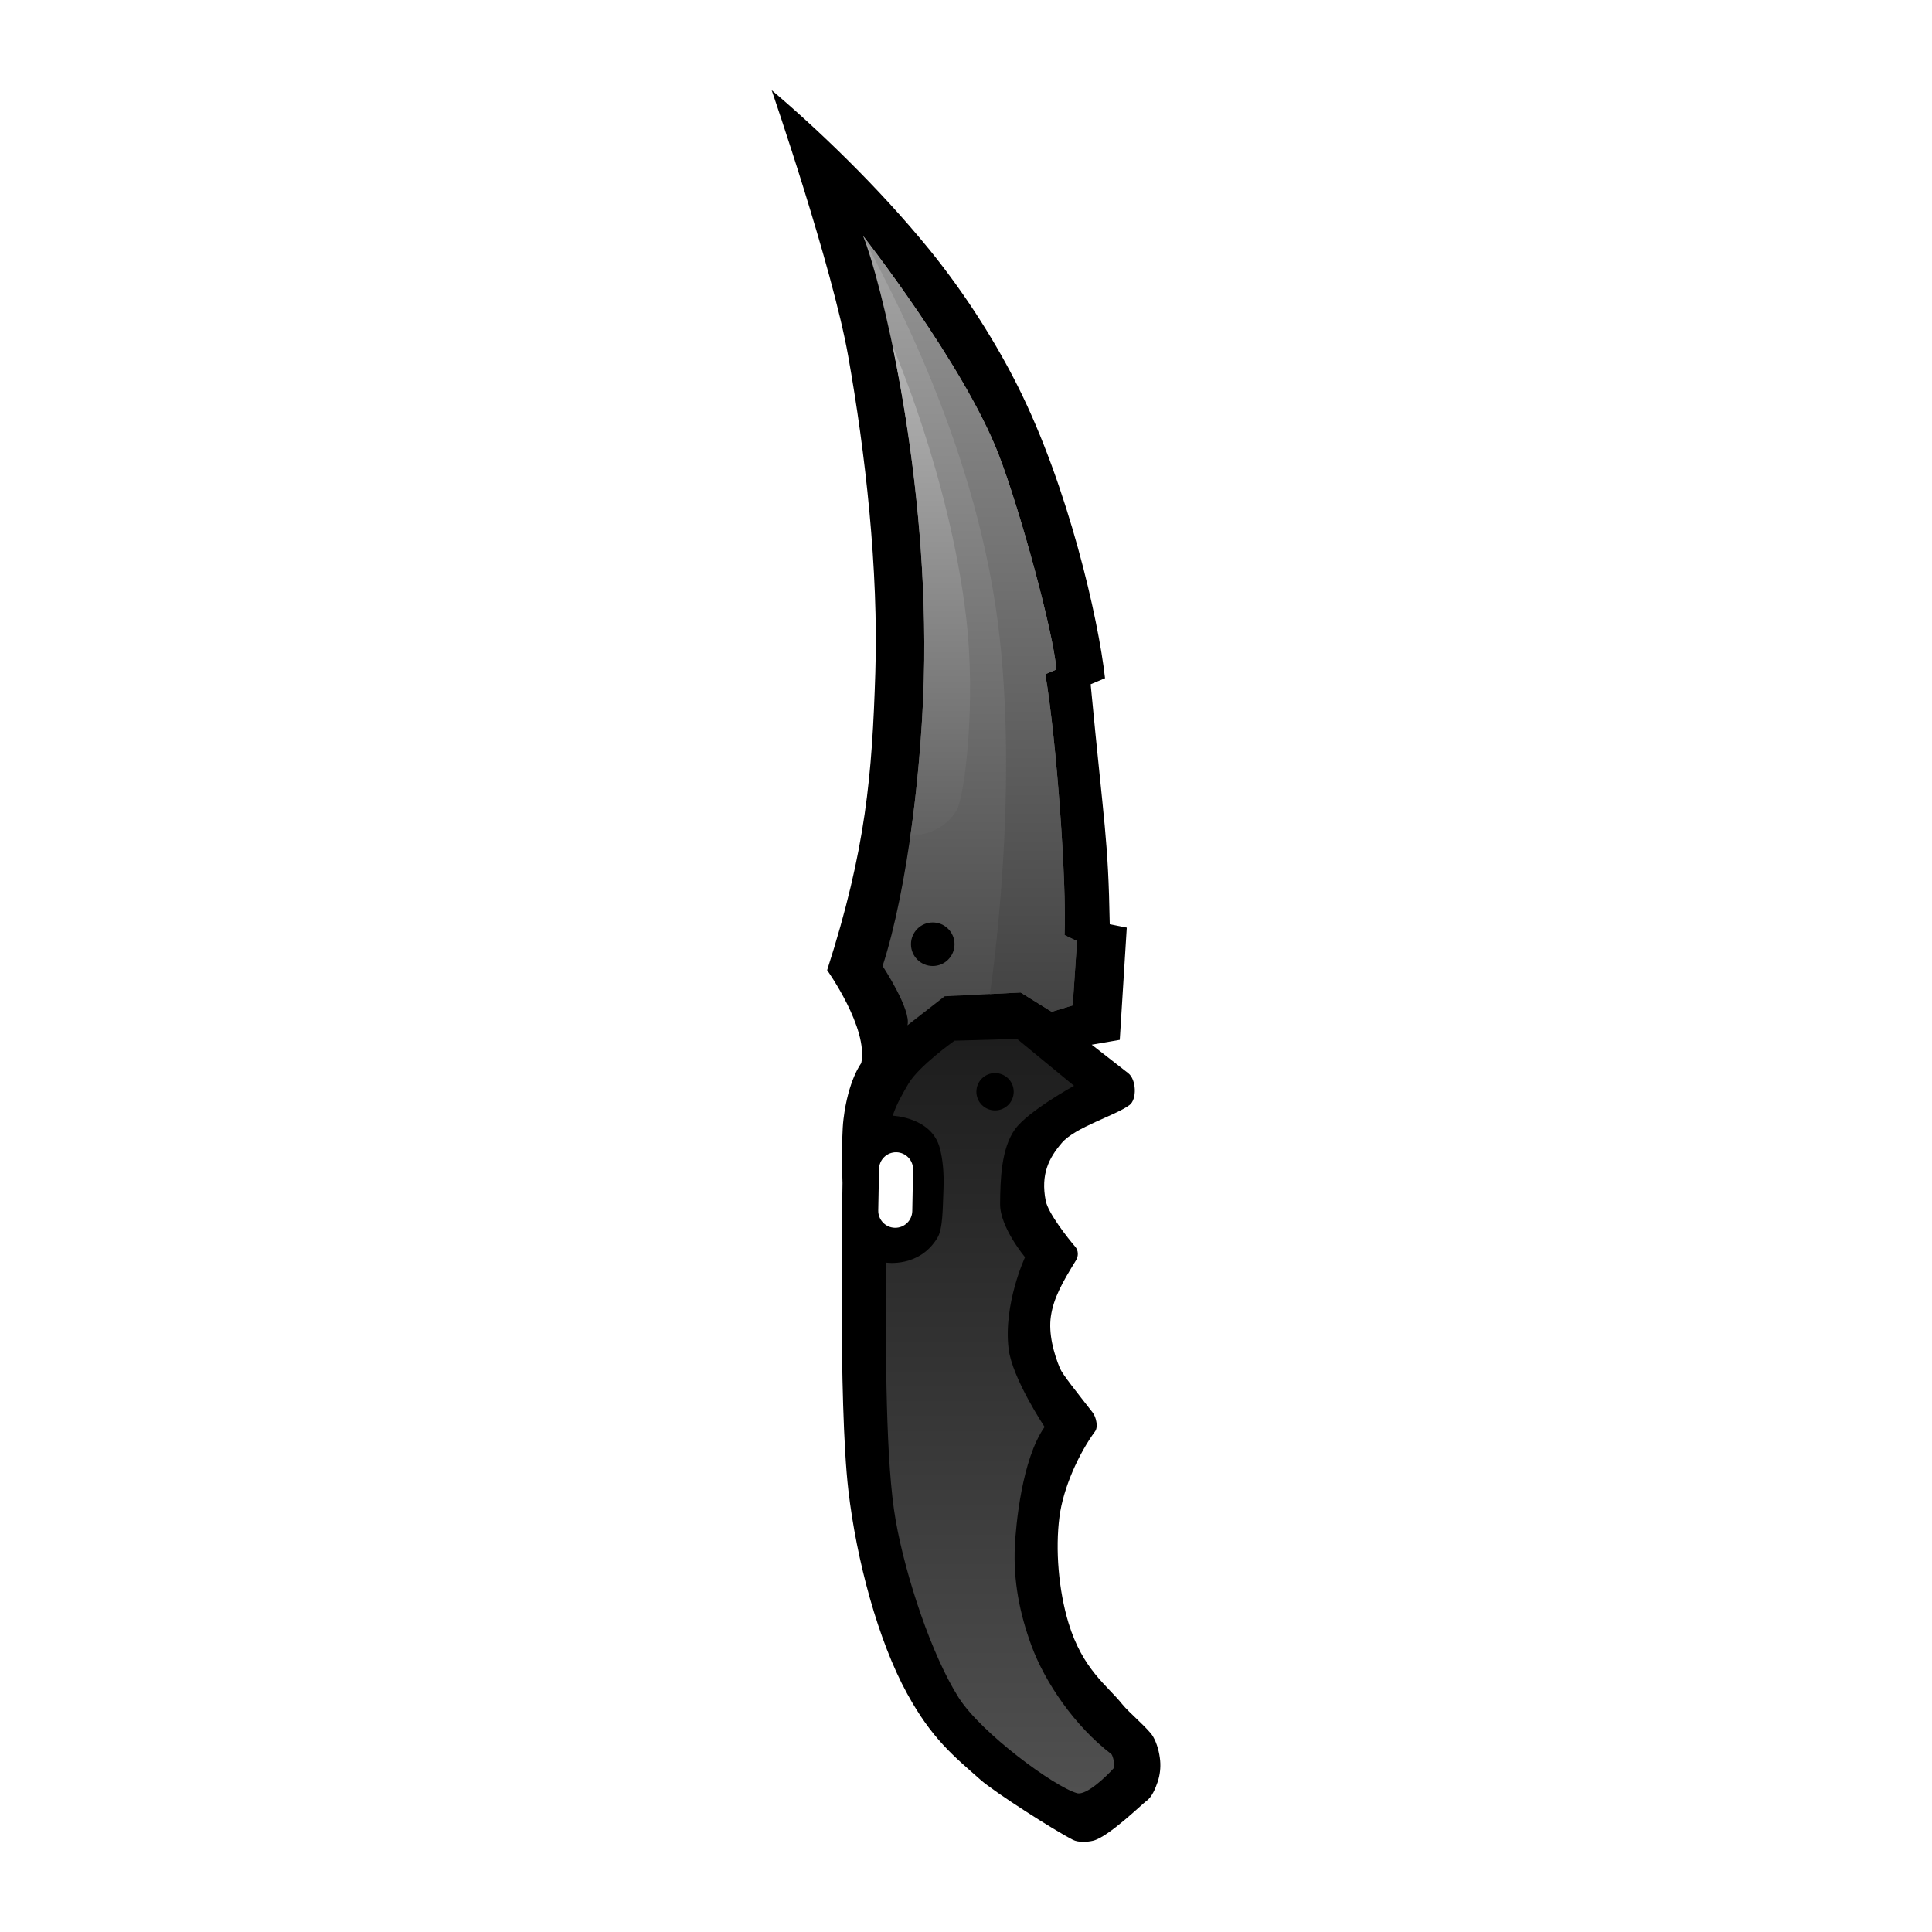
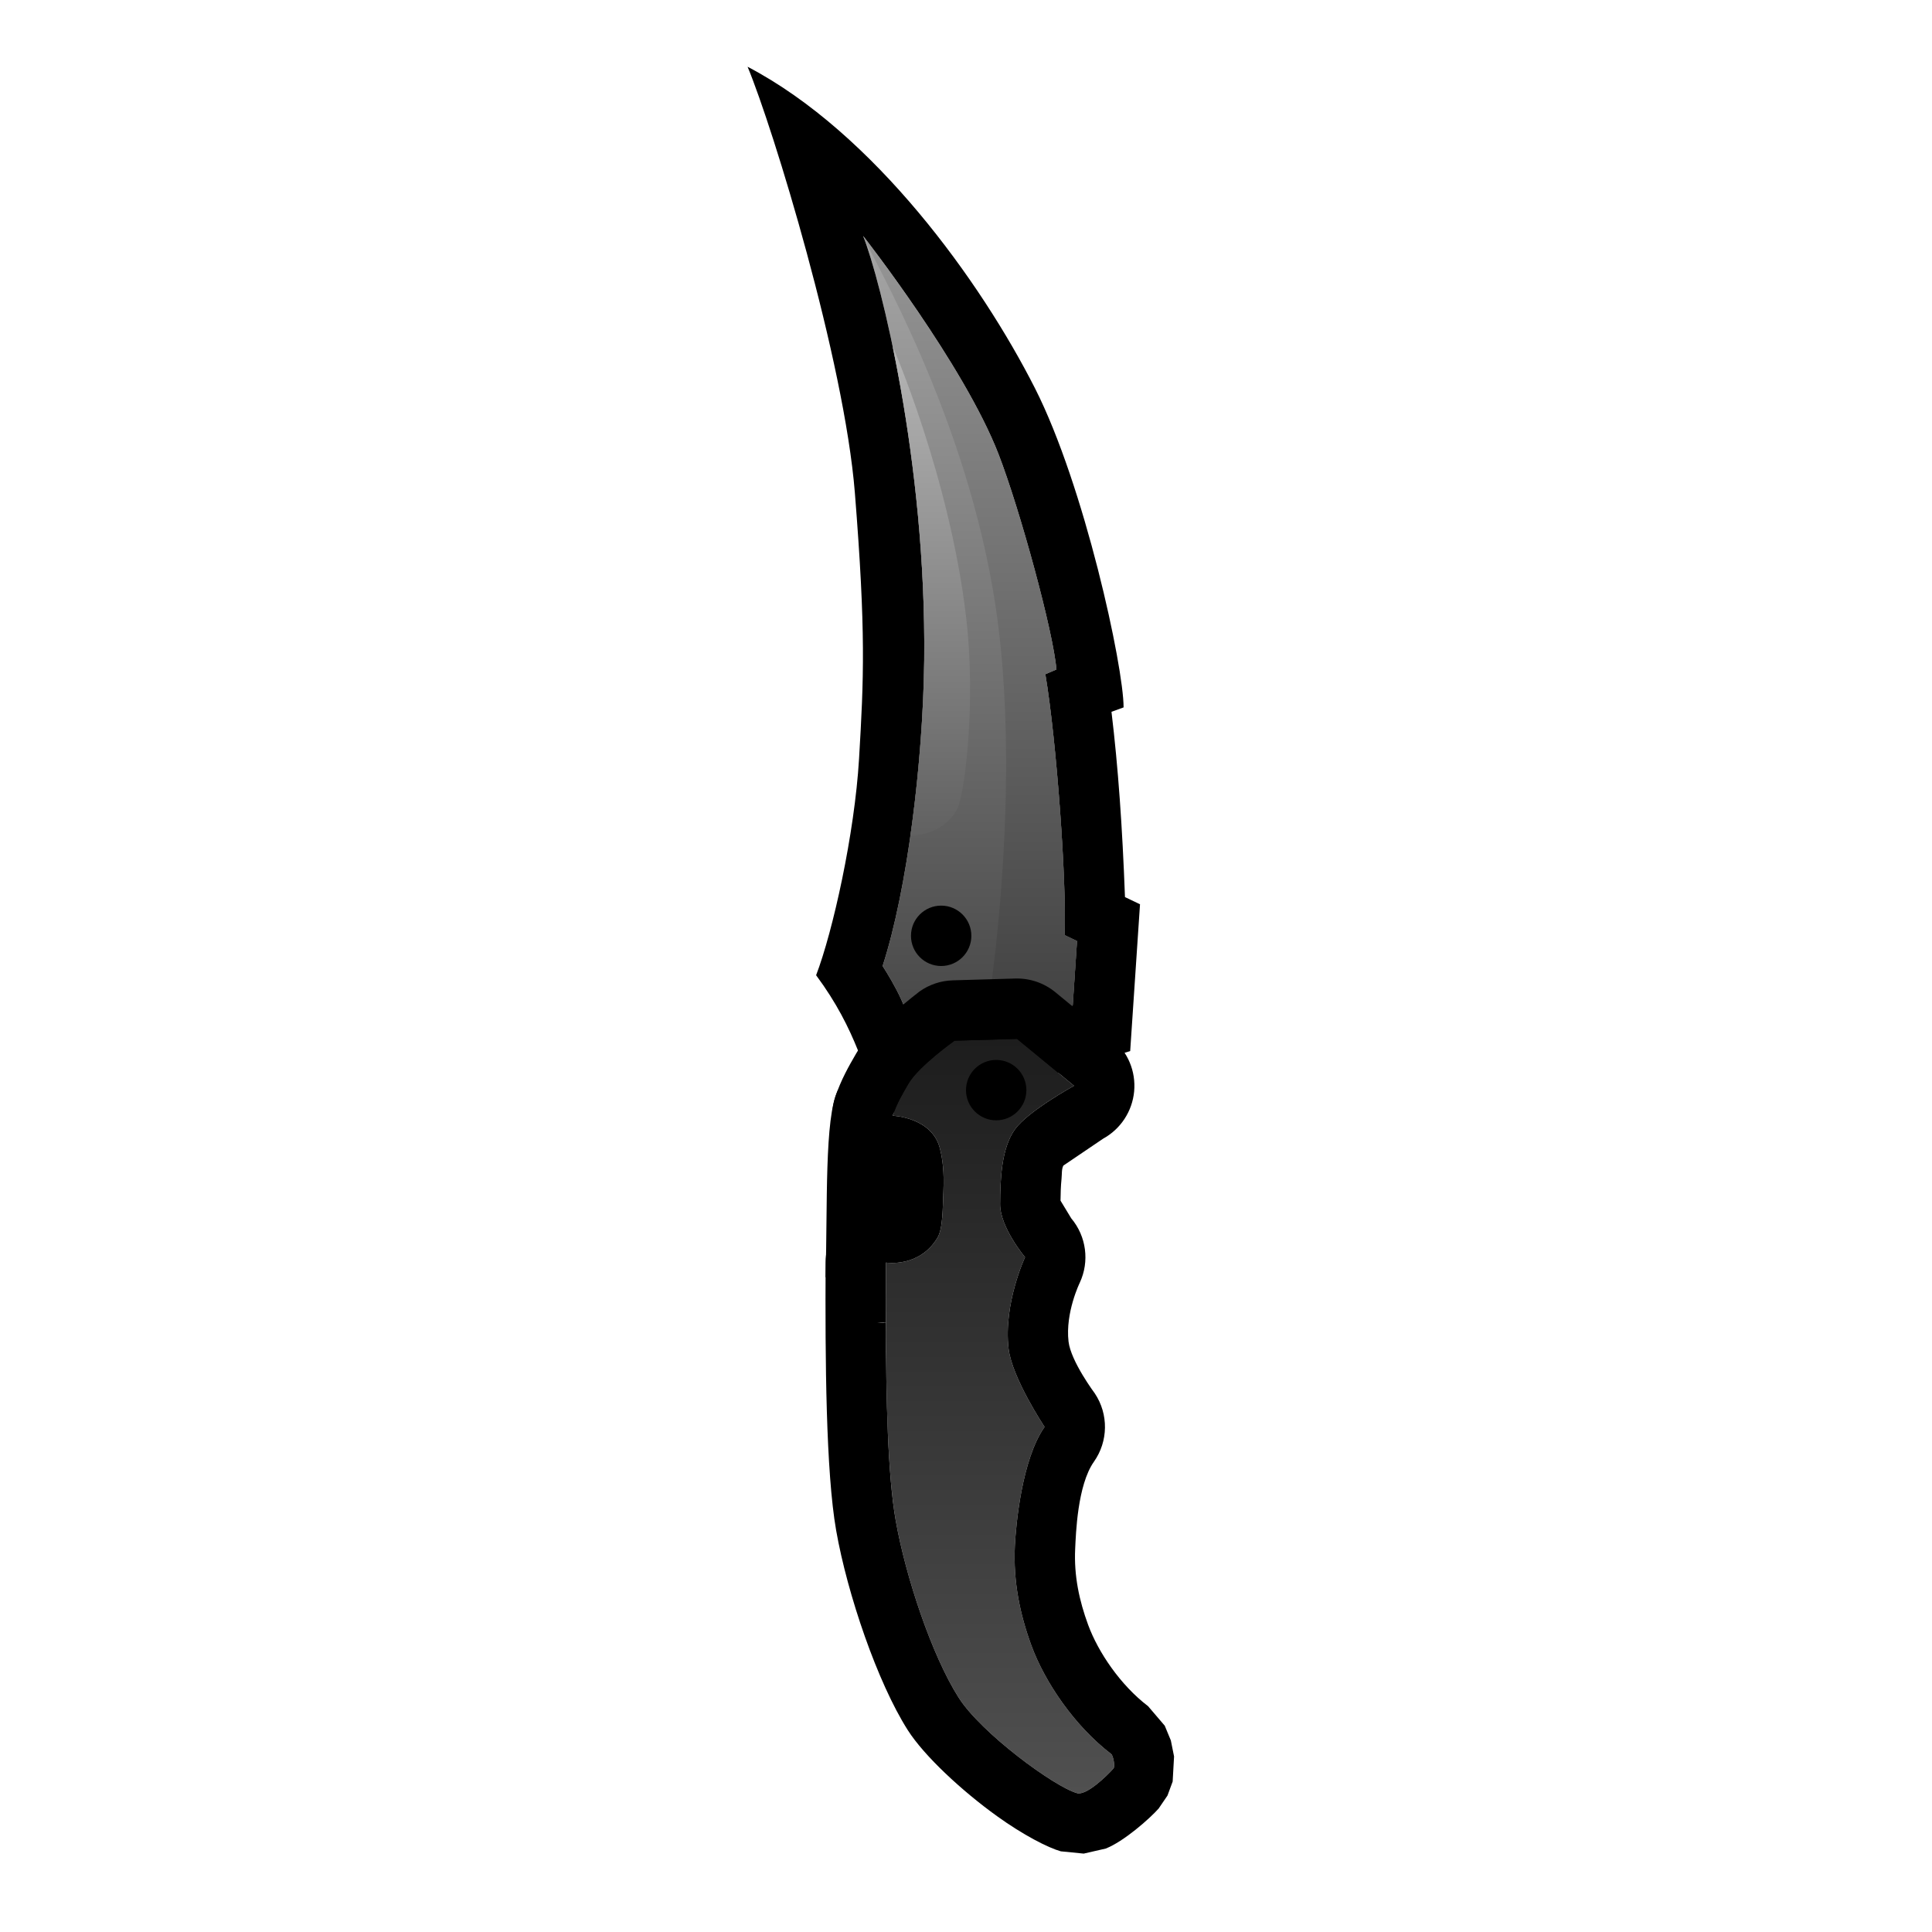
- <svg xmlns="http://www.w3.org/2000/svg" width="128" height="128" viewBox="0 0 128 128" version="1.1" xml:space="preserve" style="fill-rule:evenodd;clip-rule:evenodd;stroke-linejoin:round;stroke-miterlimit:2;" id="svg16">
-   <g id="Flip-knife" transform="matrix(0,-1.030141,1.030141,0,11.82583,128.4531)">
-     <path id="path1" style="fill-rule:evenodd;clip-rule:evenodd;stroke-linejoin:round;stroke-miterlimit:2" d="M 120.328 54.324 C 120.328 54.324 109.023 57.352 103.242 58.152 C 96.998 59.017 89.493 59.675 82.864 59.512 C 76.354 59.352 71.507 59.051 63.731 57.101 C 63.731 57.101 60.001 59.173 57.75 58.808 C 57.75 58.808 56.666 58.154 54.147 57.919 C 52.858 57.798 50.042 57.87 50.042 57.87 C 50.042 57.87 35.93 57.654 30.286 58.163 C 25.831 58.564 20.615 59.645 17.197 61.106 C 14.306 62.342 13.222 63.402 11.658 64.776 C 10.876 65.463 8.373 68.507 7.793 69.407 C 7.616 69.681 7.659 70.138 7.739 70.402 C 7.975 71.175 10.121 72.876 10.303 73.08 C 10.54 73.347 11.092 73.525 11.524 73.639 C 11.956 73.753 12.437 73.796 12.895 73.764 C 13.391 73.729 13.993 73.616 14.466 73.397 C 14.939 73.177 16.01 72.182 16.527 71.863 C 17.711 71.131 18.755 69.885 21.745 69.179 C 23.844 68.684 26.468 68.511 28.586 68.727 C 30.428 68.915 32.63 69.683 34.08 70.514 C 34.338 70.661 34.969 70.575 35.288 70.382 C 36.596 69.592 37.717 68.882 38.128 68.749 C 39.073 68.443 40.357 68.167 41.475 68.297 C 42.633 68.431 43.624 68.857 45.077 69.556 C 45.336 69.681 45.701 69.679 45.94 69.517 C 46.473 69.158 48.097 68.161 48.899 68.038 C 50.606 67.778 51.651 68.195 52.625 68.845 C 53.642 69.523 54.372 71.517 55.059 72.233 C 55.417 72.605 56.686 72.581 57.103 72.169 C 57.785 71.494 58.938 70.34 58.938 70.34 L 59.249 71.743 L 66.467 72.094 L 66.683 71.242 C 72.274 71.16 72.781 70.977 82.117 70.286 L 82.507 71.006 C 86.315 70.677 94.807 69.171 101.283 66.642 C 103.944 65.603 107.09 64.101 110.054 62.229 C 114.111 59.665 117.904 56.555 120.328 54.324 z M 52.02 60.565 C 52.008 61.035 51.509 61.41 50.905 61.401 L 48.236 61.361 C 47.632 61.352 47.151 60.963 47.162 60.493 C 47.174 60.023 47.676 59.649 48.279 59.658 L 50.947 59.698 C 51.551 59.707 52.032 60.095 52.02 60.565 z " transform="matrix(1,0,0,1.285333,-1.431539,-31.67674)" />
-     <path d="M62.567,45.284C67.493,46.883 75.79,47.889 82.234,47.96C95.005,48.1 106.729,45.146 109.518,44.033C109.518,44.033 101.259,50.503 95.479,52.742C91.916,54.121 84.021,56.274 81.636,56.462L81.334,55.751C76.997,56.483 67.843,57.132 64.555,56.985L64.171,57.788L60.033,57.511L59.623,56.159L60.863,54.161L60.619,49.277L58.756,46.883C59.738,47.146 62.567,45.284 62.567,45.284Z" style="fill-rule:evenodd;clip-rule:evenodd;stroke-linejoin:round;stroke-miterlimit:2;fill:url(#_Linear1)" id="path3" transform="translate(2.9122227e-6)" />
-     <path d="M102.42,45.93C102.42,45.93 94.101,49.572 85.067,50.648C79.445,51.317 73.513,50.547 72.651,50.077C70.903,49.125 70.94,47.073 70.94,47.073C74.694,47.608 78.737,47.921 82.234,47.96C88.674,48.031 94.848,47.314 99.743,46.444C100.685,46.277 101.58,46.104 102.42,45.93Z" style="fill-rule:evenodd;clip-rule:evenodd;stroke-linejoin:round;stroke-miterlimit:2;fill:url(#_Linear2)" id="path4" transform="translate(2.9122227e-6)" />
-     <path d="M60.764,52.185C60.764,52.185 74.337,54.262 85.702,52.55C97.945,50.705 108.071,44.61 109.518,44.033C109.518,44.033 101.259,50.503 95.479,52.742C91.916,54.121 84.021,56.274 81.636,56.462L81.334,55.751C76.997,56.483 67.843,57.132 64.555,56.985L64.171,57.788L60.033,57.511L59.623,56.159L60.863,54.161L60.764,52.185Z" style="fill-rule:evenodd;clip-rule:evenodd;stroke-linejoin:round;stroke-miterlimit:2;fill:url(#_Linear3)" id="path5" transform="translate(2.9122227e-6)" />
-     <path d="M9.369,58.197C9.201,58.822 10.484,60.187 10.956,60.618C11.089,60.74 11.79,60.599 11.887,60.469C13.687,58.038 16.499,56.064 18.859,55.168C20.889,54.399 22.983,53.952 25.278,54.067C26.581,54.133 30.846,54.527 32.924,56.042C32.924,56.042 36.067,53.877 37.964,53.648C40.85,53.3 43.839,54.743 43.839,54.743C43.839,54.743 45.757,53.076 47.258,53.086C48.84,53.096 50.846,53.165 52.068,54.076C53.245,54.954 54.864,57.998 54.864,57.998L57.88,54.211L57.764,50.057C57.764,50.057 56.126,47.672 54.989,46.989C54.375,46.62 53.73,46.221 52.939,45.947C52.939,45.947 52.849,48.538 50.86,49.078C50.165,49.266 49.307,49.372 48.16,49.321C46.991,49.269 45.674,49.289 45.083,48.919C43.144,47.707 43.493,45.502 43.493,45.502C37.422,45.471 30.56,45.486 26.935,46.143C23.284,46.806 18.226,48.548 15.511,50.333C13.226,51.836 9.773,56.7 9.369,58.197Z" style="fill-rule:evenodd;clip-rule:evenodd;stroke-linejoin:round;stroke-miterlimit:2;fill:url(#_Linear4)" id="path6" transform="matrix(1,0,0,0.967817,2.9122227e-6,1.464063)" />
-     <circle cx="64.455" cy="48.706" r="0.873" id="circle6" style="fill-rule:evenodd;clip-rule:evenodd;stroke-linejoin:round;stroke-miterlimit:2" transform="matrix(1.603829,0,0,1.603829,-39.40754,-29.60684)" />
-     <circle cx="64.455" cy="48.706" r="0.873" id="circle7" style="fill-rule:evenodd;clip-rule:evenodd;stroke-linejoin:round;stroke-miterlimit:2" transform="matrix(1.374711,0,0,1.374711,-34.12625,-14.44074)" />
+ <svg xmlns="http://www.w3.org/2000/svg" xmlns:ns1="https://www.affinity.studio/" width="128" height="128" viewBox="0 0 128 128" version="1.1" xml:space="preserve" style="fill-rule:evenodd;clip-rule:evenodd;stroke-linejoin:round;stroke-miterlimit:2;" id="svg16">
+   <g id="Flip-knife" ns1:id="Flip knife" transform="matrix(0,-1.030141,1.030141,0,11.82583,128.4531)">
+     <g id="g4" transform="matrix(1,0,0,1,0.000003,0)">
+       <clipPath id="_clip1">
+         <path d="M99.724,55.084C106.568,51.613 116.14,44.741 120.402,36.6C116.474,38.237 101.511,42.821 93.002,43.5C84.018,44.216 81.074,44.075 75.895,43.769C71.065,43.483 64.781,42.083 61.974,41.008C58.403,43.653 55.676,44.12 52.642,45.377L56.801,50.699L56.919,53.141L55.397,55.611L57.095,61.207L66.537,61.839L67,60.872C71.514,60.704 75.366,60.432 78.916,60.004L79.199,60.783C81.823,60.783 93.44,58.271 99.724,55.084Z" id="path1" />
+       </clipPath>
+       <g clip-path="url(#_clip1)" id="g3">
+         <path d="M62.567,45.284C67.493,46.883 75.79,47.889 82.234,47.96C95.005,48.1 106.729,45.146 109.518,44.033C109.518,44.033 101.259,50.503 95.479,52.742C91.916,54.121 84.021,56.274 81.636,56.462L81.334,55.751C76.997,56.483 67.843,57.132 64.555,56.985L64.171,57.788L60.033,57.511L59.623,56.159L60.863,54.161L60.619,49.277L58.756,46.883C59.738,47.146 62.567,45.284 62.567,45.284Z" style="fill:url(#_Linear2);" id="path2" />
+         <path d="M78.593,75.638C75.847,75.904 72.839,76.122 70.158,76.257C67.853,77.005 65.388,77.328 62.874,77.159L58.736,76.882C50.679,76.343 43.797,70.873 41.454,63.145L41.044,61.793C40.198,59.004 40,56.096 40.423,53.278C38.463,47.656 39.157,41.308 42.576,36.153C45.148,32.274 48.942,29.554 53.193,28.282C57.873,25.701 63.435,25.154 68.561,26.818C72.034,27.945 77.904,28.496 82.447,28.546C91.731,28.648 100.295,26.81 102.322,26.001C111.292,22.421 121.53,25.979 126.346,34.351C131.163,42.722 129.094,53.361 121.491,59.316C121.491,59.316 110.267,67.834 102.492,70.846L102.487,70.848C97.527,72.768 86.482,75.555 83.162,75.817C81.612,75.939 80.081,75.874 78.593,75.638ZM62.567,45.284C62.567,45.284 59.738,47.146 58.756,46.883L60.619,49.277L60.863,54.161L59.623,56.159L60.033,57.511L64.171,57.788L64.555,56.985C67.843,57.132 76.997,56.483 81.334,55.751L81.636,56.462C84.021,56.274 91.916,54.121 95.479,52.742C101.259,50.503 109.518,44.033 109.518,44.033C106.729,45.146 95.005,48.1 82.234,47.96C75.79,47.889 67.493,46.883 62.567,45.284Z" id="path3" />
+       </g>
+     </g>
+     <g transform="matrix(0,0.970741,-0.970741,0,124.6947,-11.47982)" id="g5">
+       <path d="M55.514,72.224C54.608,74.046 54.837,79.885 54.695,84.636L61.769,79.012L55.514,72.224" id="path4" />
+     </g>
+     <g id="g6" transform="matrix(1,0,0,1,0.000003,0)">
+       <path d="M102.42,45.93C102.42,45.93 94.101,49.572 85.067,50.648C79.445,51.317 73.513,50.547 72.651,50.077C70.903,49.125 70.94,47.073 70.94,47.073C74.694,47.608 78.737,47.921 82.234,47.96C88.674,48.031 94.848,47.314 99.743,46.444C100.685,46.277 101.58,46.104 102.42,45.93Z" style="fill:url(#_Linear3);" id="path5" />
+     </g>
+     <g id="g7" transform="matrix(1,0,0,1,0.000003,0)">
+       <path d="M60.764,52.185C60.764,52.185 62.684,52.479 65.684,52.754C70.661,53.211 78.611,53.618 85.702,52.55C97.945,50.705 108.071,44.61 109.518,44.033C109.518,44.033 101.259,50.503 95.479,52.742C91.916,54.121 84.021,56.274 81.636,56.462L81.334,55.751C76.997,56.483 67.843,57.132 64.555,56.985L64.171,57.788L60.033,57.511L59.623,56.159L60.863,54.161L60.764,52.185Z" style="fill:url(#_Linear4);" id="path6" />
+     </g>
+     <g id="g8" transform="matrix(1,0,0,0.967817,0.000003,1.464063)">
+       <path d="M9.369,58.197C9.201,58.822 10.484,60.187 10.956,60.618C11.089,60.74 11.79,60.599 11.887,60.469C13.687,58.038 16.499,56.064 18.859,55.168C20.889,54.399 22.983,53.952 25.278,54.067C26.581,54.133 30.846,54.527 32.924,56.042C32.924,56.042 36.067,53.877 37.964,53.648C40.85,53.3 43.839,54.743 43.839,54.743C43.839,54.743 45.757,53.076 47.258,53.086C48.84,53.096 50.846,53.165 52.068,54.076C53.245,54.954 54.864,57.998 54.864,57.998L57.88,54.211L57.764,50.057C57.764,50.057 56.126,47.672 54.989,46.989C54.375,46.62 53.73,46.221 52.939,45.947C52.939,45.947 52.849,48.538 50.86,49.078C50.165,49.266 49.307,49.372 48.16,49.321C46.991,49.269 45.674,49.289 45.083,48.919C43.144,47.707 43.493,45.502 43.493,45.502C37.422,45.471 30.56,45.486 26.935,46.143C23.284,46.806 18.226,48.548 15.511,50.333C13.226,51.836 9.773,56.7 9.369,58.197Z" style="fill:url(#_Linear5);" id="path7" />
+       <path d="M47.369,45.263C47.702,45.282 48.064,45.301 48.327,45.313C48.616,45.325 48.873,45.325 49.105,45.312C49.271,44.24 49.853,43.275 50.728,42.649C51.735,41.928 53.012,41.741 54.173,42.143C55.237,42.511 56.115,43.024 56.941,43.521C58.537,44.48 60.931,47.735 60.931,47.735C61.375,48.381 61.623,49.149 61.645,49.941L61.761,54.095C61.788,55.065 61.475,56.011 60.878,56.76L57.862,60.547C57.044,61.575 55.786,62.116 54.503,61.993C53.221,61.869 52.081,61.097 51.461,59.93L49.73,57.288C49.501,57.165 49.185,57.199 48.888,57.168C48.411,57.117 47.927,57.105 47.477,57.1L46.339,57.813C45.182,58.819 43.565,59.039 42.195,58.378C42.195,58.378 40.275,57.409 38.414,57.633C37.135,57.788 35.078,59.38 35.078,59.38C33.742,60.3 31.997,60.276 30.685,59.32C29.176,58.22 26.035,58.122 25.09,58.074C23.339,57.987 21.745,58.348 20.197,58.934C18.428,59.606 16.32,61.085 14.971,62.907L14.962,62.919L13.708,64.026L12.759,64.432L11.73,64.645L10.117,64.552L9.215,64.208L8.378,63.619C7.716,63.011 6.254,61.293 5.806,60.103L5.482,58.641L5.628,57.123L5.629,57.119C5.856,56.277 6.676,54.623 7.896,52.872C9.49,50.582 11.746,48.053 13.426,46.948C16.48,44.94 22.156,42.937 26.264,42.191C30.04,41.507 37.188,41.458 43.512,41.49C44.648,41.496 45.725,42.015 46.458,42.912C47.004,43.579 47.32,44.406 47.369,45.263ZM47.347,45.991C47.341,46.044 47.333,46.097 47.325,46.15C47.325,46.15 47.344,46.084 47.347,45.991ZM39.62,45.494L39.651,44.918C39.603,45.257 39.608,45.453 39.61,45.494C34.688,45.505 29.8,45.624 26.935,46.143C23.284,46.806 18.226,48.548 15.511,50.333C13.226,51.836 9.773,56.7 9.369,58.197C9.201,58.822 10.484,60.187 10.956,60.618C11.089,60.74 11.79,60.599 11.887,60.469C13.687,58.038 16.499,56.064 18.859,55.168C20.889,54.399 22.983,53.952 25.278,54.067C26.581,54.133 30.846,54.527 32.924,56.042C32.924,56.042 36.067,53.877 37.964,53.648C40.85,53.3 43.839,54.743 43.839,54.743C43.839,54.743 45.757,53.076 47.258,53.086C48.84,53.096 50.846,53.165 52.068,54.076C53.245,54.954 54.864,57.998 54.864,57.998L57.88,54.211L57.764,50.057C57.764,50.057 56.126,47.672 54.989,46.989C54.375,46.62 53.73,46.221 52.939,45.947C52.939,45.947 52.849,48.538 50.86,49.078C50.165,49.266 49.307,49.372 48.16,49.321C46.991,49.269 45.674,49.289 45.083,48.919C43.144,47.707 43.493,45.502 43.493,45.502C42.224,45.496 40.921,45.491 39.62,45.494Z" id="path8" />
+     </g>
+     <g id="circle6" transform="matrix(2.22392,-0,-0,2.22392,-78.83414,-59.26763)">
+       <circle cx="64.455" cy="48.706" r="0.873" id="circle8" />
+     </g>
+     <g id="circle7" transform="matrix(2.22392,-0,-0,2.22392,-88.75879,-55.72915)">
+       <circle cx="64.455" cy="48.706" r="0.873" id="circle9" />
+     </g>
  </g>
  <defs id="defs16">
-     <linearGradient id="_Linear1" x1="0" y1="0" x2="1" y2="0" gradientUnits="userSpaceOnUse" gradientTransform="matrix(50.76154,0,0,13.75488,58.75622,50.91089)">
+     <linearGradient id="_Linear2" x1="0" y1="0" x2="1" y2="0" gradientUnits="userSpaceOnUse" gradientTransform="matrix(50.76154,0,0,50.76154,58.75622,50.91089)">
      <stop offset="0" style="stop-color:rgb(71,71,71);stop-opacity:1" id="stop9" />
      <stop offset="1" style="stop-color:rgb(166,166,166);stop-opacity:1" id="stop10" />
    </linearGradient>
-     <linearGradient id="_Linear2" x1="0" y1="0" x2="1" y2="0" gradientUnits="userSpaceOnUse" gradientTransform="matrix(31.48064,0,0,4.980115,70.93951,48.41959)">
+     <linearGradient id="_Linear3" x1="0" y1="0" x2="1" y2="0" gradientUnits="userSpaceOnUse" gradientTransform="matrix(31.48064,0,0,31.48064,70.93951,48.41959)">
      <stop offset="0" style="stop-color:rgb(97,97,97);stop-opacity:1" id="stop11" />
      <stop offset="1" style="stop-color:rgb(181,181,181);stop-opacity:1" id="stop12" />
    </linearGradient>
-     <linearGradient id="_Linear3" x1="0" y1="0" x2="1" y2="0" gradientUnits="userSpaceOnUse" gradientTransform="matrix(49.89494,0,0,13.75488,59.62282,50.91089)">
+     <linearGradient id="_Linear4" x1="0" y1="0" x2="1" y2="0" gradientUnits="userSpaceOnUse" gradientTransform="matrix(49.89494,0,0,49.89494,59.62282,50.91089)">
      <stop offset="0" style="stop-color:rgb(66,66,66);stop-opacity:1" id="stop13" />
      <stop offset="1" style="stop-color:rgb(150,150,150);stop-opacity:1" id="stop14" />
    </linearGradient>
-     <linearGradient id="_Linear4" x1="0" y1="0" x2="1" y2="0" gradientUnits="userSpaceOnUse" gradientTransform="matrix(48.52624,0,0,15.17168,9.354212,53.0791)">
+     <linearGradient id="_Linear5" x1="0" y1="0" x2="1" y2="0" gradientUnits="userSpaceOnUse" gradientTransform="matrix(48.52624,0,0,48.52624,9.354212,53.0791)">
      <stop offset="0" style="stop-color:rgb(80,80,80);stop-opacity:1" id="stop15" />
      <stop offset="1" style="stop-color:rgb(29,29,29);stop-opacity:1" id="stop16" />
    </linearGradient>
  </defs>
</svg>
